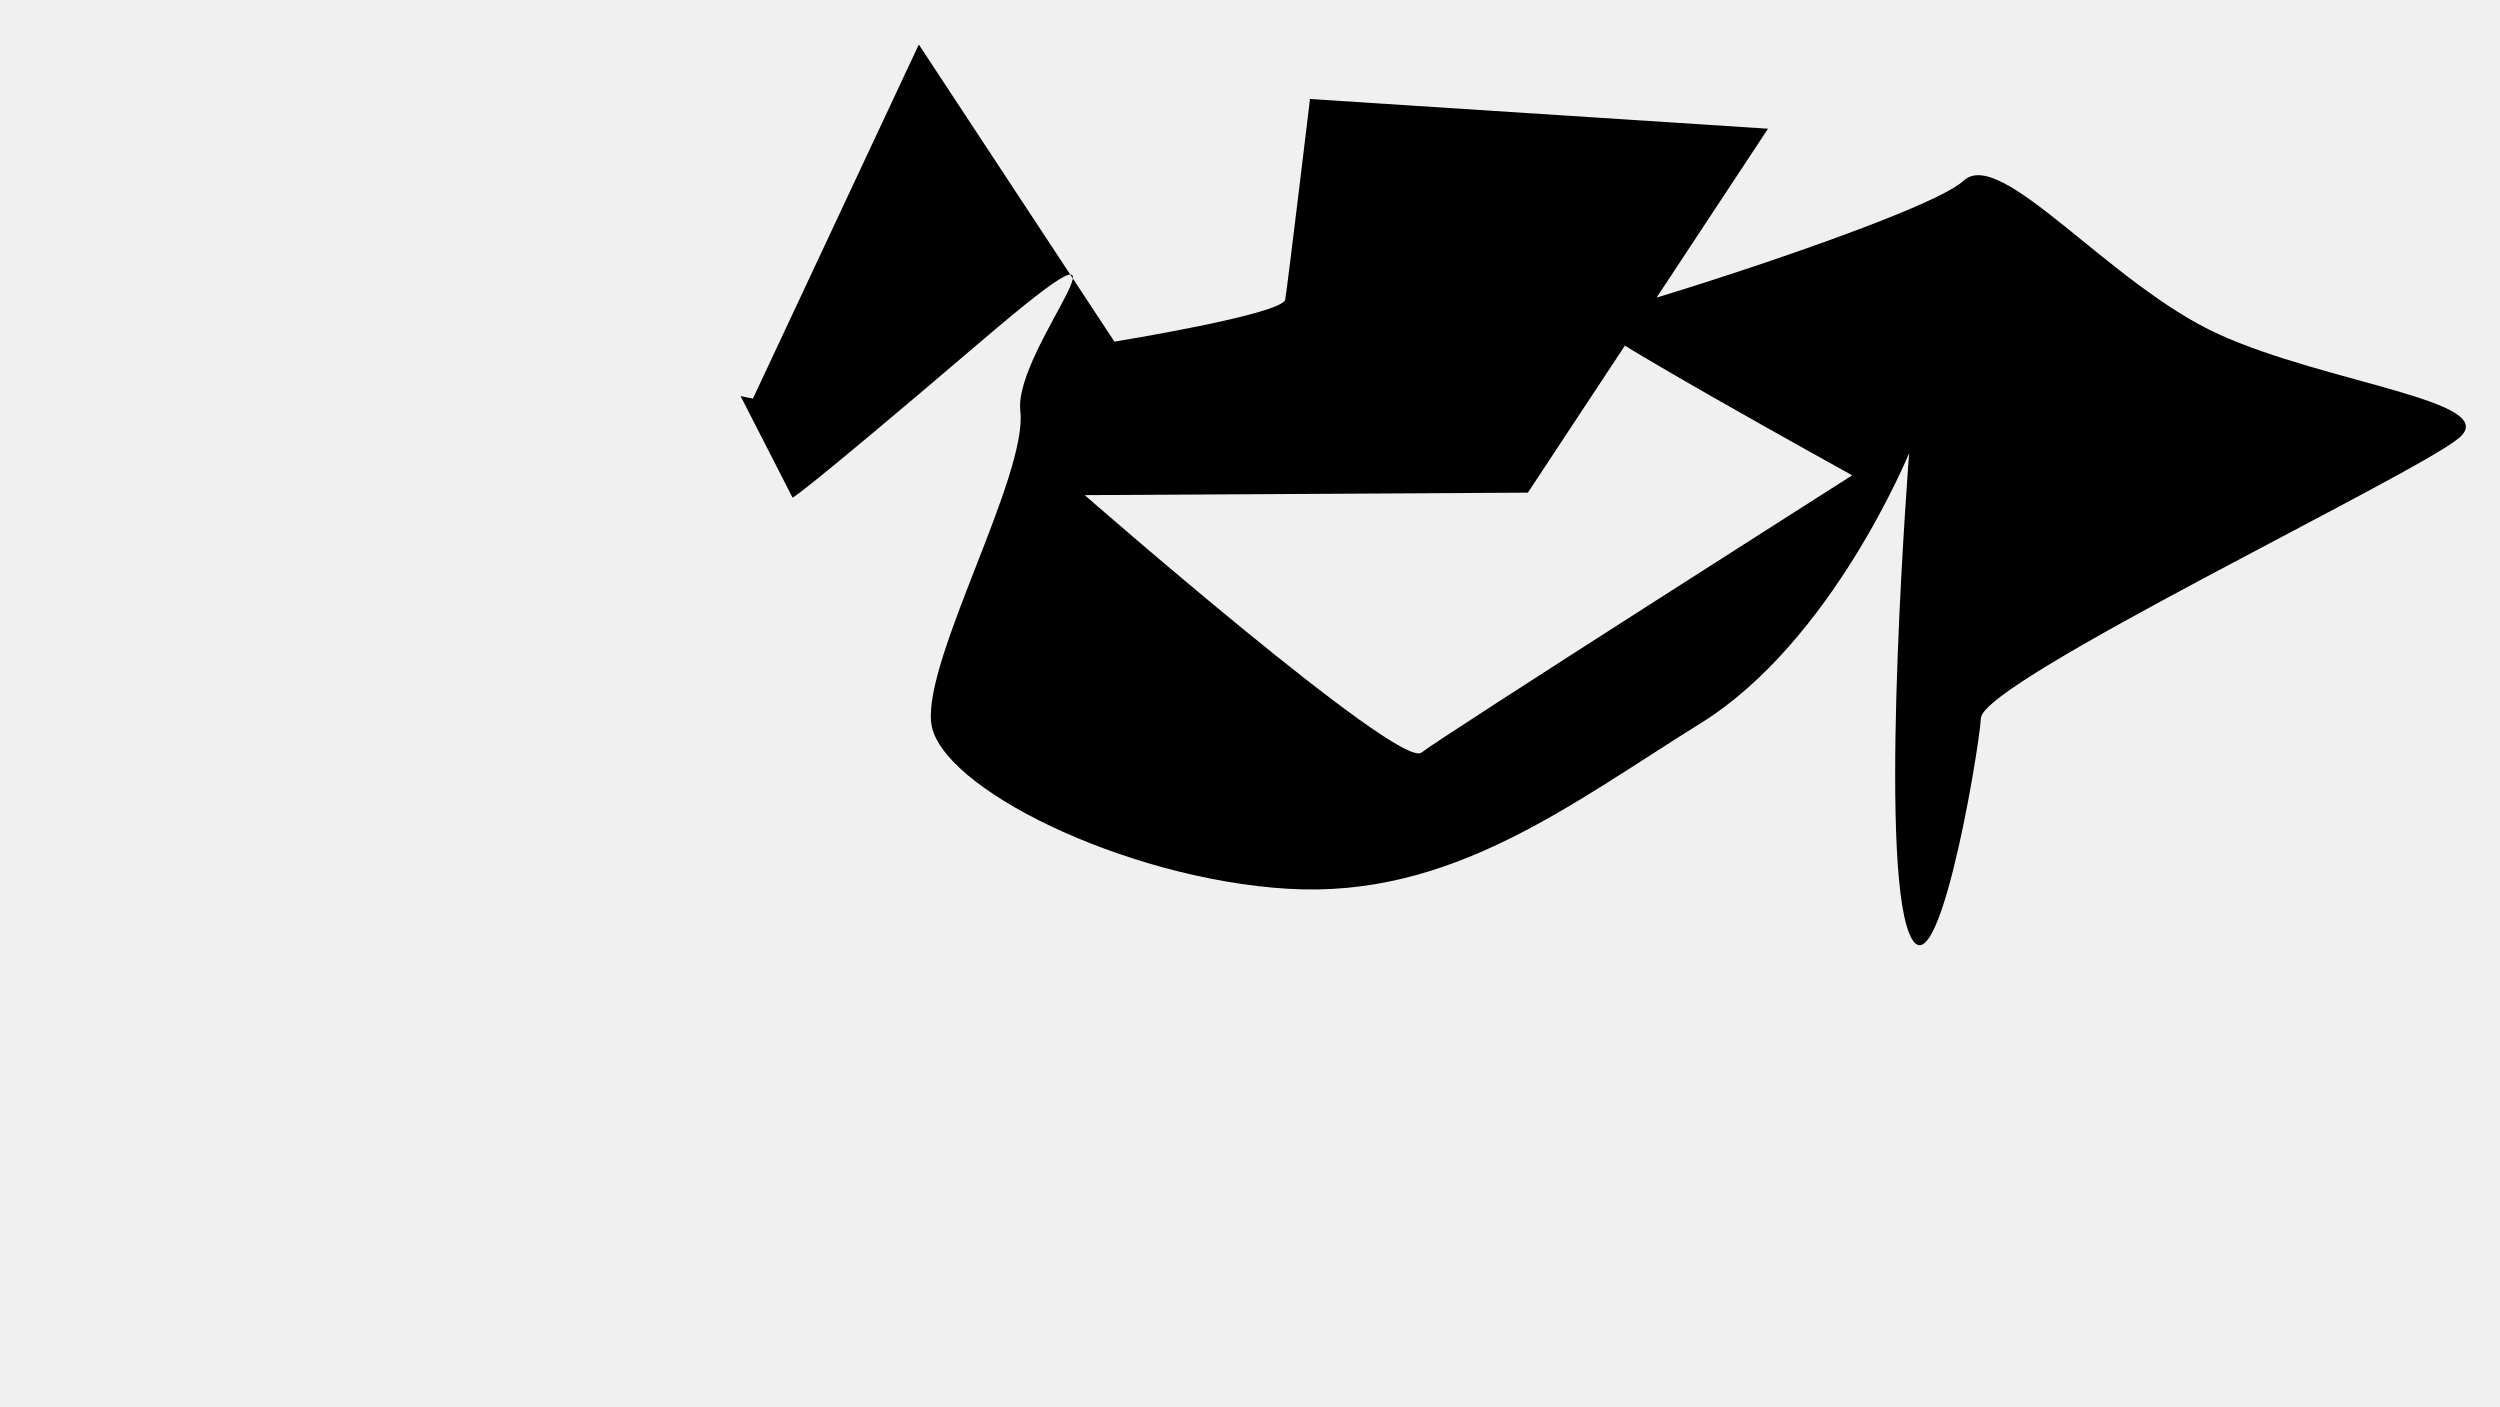
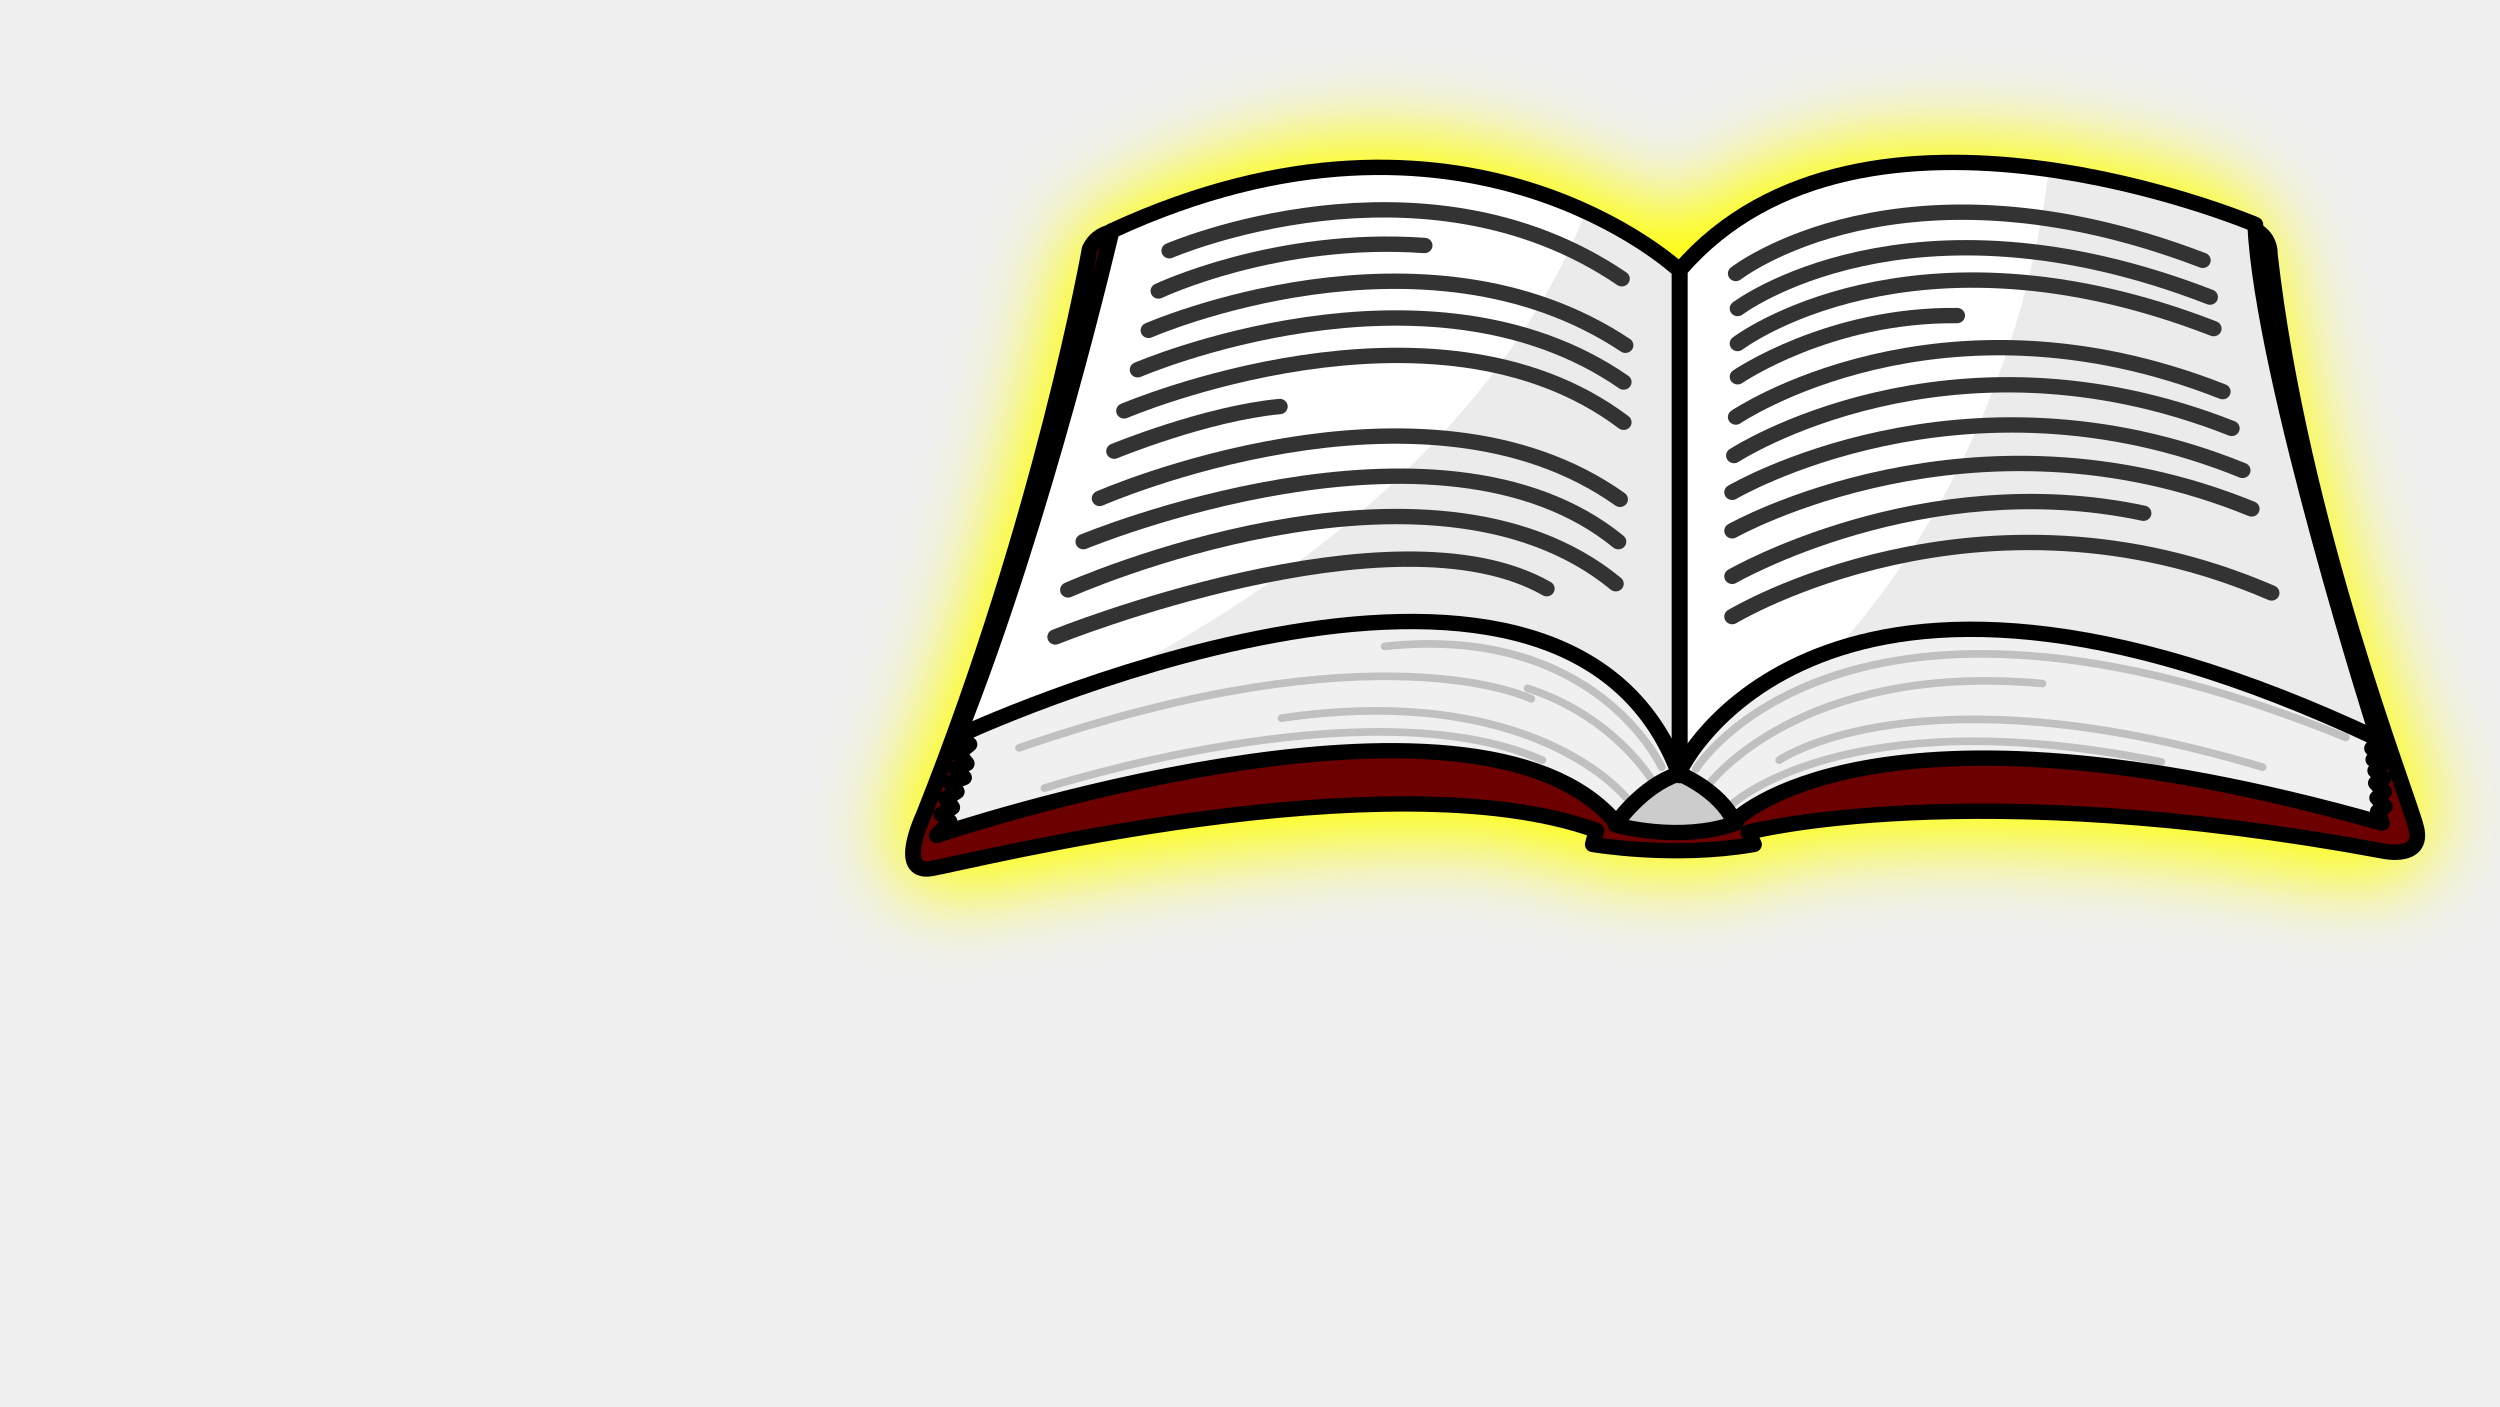
- <svg xmlns="http://www.w3.org/2000/svg" width="320" height="180" id="svg2" version="1.1">
-   <defs id="defs4" />
+ <svg xmlns="http://www.w3.org/2000/svg" xmlns:xlink="http://www.w3.org/1999/xlink" width="320" height="180" id="svg2" version="1.1">
+   <defs id="defs4">
+     <linearGradient id="linearGradient3897">
+       <stop style="stop-color:#ffffff;stop-opacity:1;" offset="0" id="stop3899" />
+       <stop style="stop-color:#000000;stop-opacity:1;" offset="1" id="stop3901" />
+     </linearGradient>
+     <clipPath clipPathUnits="userSpaceOnUse" id="clipPath3766">
+       <path id="path3768" d="m 163,248 c 0,0 -42,-41 -111,-8 0,0 -13,58 -30,102 0,0 118,-57 141,8 z" style="fill:#ffffff;fill-opacity:1;stroke:none" />
+     </clipPath>
+     <clipPath clipPathUnits="userSpaceOnUse" id="clipPath3768">
+       <path id="path3770" d="m 162.988,247.882 0,101.116 c 0,0 26.87,-59.751 136.472,-6.364 0,0 -22.627,-73.186 -24.042,-103.945 0,0 -76.721,-33.588 -112.43,9.192 z" style="fill:#ffffff;fill-opacity:1;stroke:none" />
+     </clipPath>
+     <clipPath clipPathUnits="userSpaceOnUse" id="clipPath3838">
+       <path id="path3840" d="m 21.92,342.281 2.298,1.414 -2.121,1.768 1.591,2.121 -2.121,1.061 1.591,1.768 -2.652,1.061 1.237,1.768 -2.121,1.414 1.237,1.768 -2.121,1.414 1.591,1.414 -2.475,2.828 c 0,0 105.182,-36.77 132.759,-2.475 0,0 4.95,-7.425 12.021,-9.899 0,0 -6.01,-86.974 -140.714,-7.425 z" style="fill:#f7f7f7;fill-opacity:1;stroke:none" />
+     </clipPath>
+     <filter id="filter3891" x="-0.063" width="1.125" y="-0.128" height="1.256">
+       <feGaussianBlur stdDeviation="5.132" id="feGaussianBlur3893" />
+     </filter>
+     <radialGradient xlink:href="#linearGradient3897" id="radialGradient3903" cx="269" cy="7.5" fx="269" fy="7.5" r="267" gradientTransform="matrix(1,0,0,0.6385768,0,2.710674)" gradientUnits="userSpaceOnUse" />
+     <radialGradient xlink:href="#linearGradient3897" id="radialGradient3921" gradientUnits="userSpaceOnUse" gradientTransform="matrix(1,0,0,0.6385768,0,2.710674)" cx="269" cy="7.5" fx="269" fy="7.5" r="267" />
+     <mask maskUnits="userSpaceOnUse" id="mask3917">
+       <path style="fill:url(#radialGradient3921);fill-opacity:1;stroke:none" id="path3919" d="m 536,7.5 a 267,170.5 0 1 1 -534,0 267,170.5 0 1 1 534,0 z" transform="translate(0,872.3622)" />
+     </mask>
+   </defs>
  <g id="layer1" transform="translate(0,-872.3622)">
-     <path style="fill:#000000;fill-opacity:1;stroke:none" d="m 96.377,923.379 21.232,-45.317 25.035,38.028 c 0,0 21.549,-3.486 21.866,-5.387 0.317,-1.901 3.169,-25.669 3.169,-25.669 l 58.627,3.803 -30.739,46.584 -56.725,0.317 c 0,0 40.246,35.176 43.099,32.958 2.852,-2.218 55.141,-35.493 55.141,-35.493 0,0 -36.761,-20.282 -34.225,-20.282 2.535,0 43.732,-12.993 48.486,-17.43 4.754,-4.437 18.697,13.31 32.641,19.648 13.944,6.338 36.444,8.556 30.739,13.31 -5.704,4.754 -60.845,31.056 -61.162,35.81 -0.317,4.754 -6.021,38.345 -9.507,26.62 -3.486,-11.725 0.317,-60.528 0.317,-60.528 0,0 -9.824,24.085 -26.62,34.542 -16.796,10.458 -32.007,22.5 -52.923,21.232 -20.916,-1.268 -44.683,-12.993 -45.634,-21.232 -0.951,-8.239 12.359,-31.69 11.408,-39.93 -0.951,-8.239 18.697,-29.155 -5.07,-8.873 -23.768,20.282 -24.085,19.965 -24.085,19.965 l -6.655,-12.993 z" id="path2985" />
+     <g id="g3905" mask="url(#mask3917)">
+       <text id="text2983" y="919.362" x="4" style="font-size:52px;font-style:normal;font-variant:normal;font-weight:normal;font-stretch:normal;text-align:start;text-anchor:start;fill:#000000;fill-opacity:1;stroke:none;font-family:DejaVu Sans Mono;-inkscape-font-specification:DejaVu Sans Mono" xml:space="preserve">
+         <tspan y="919.362" x="4" id="tspan2985">ABCDEFGHIJKLMNOPQRSTUVWXYZ</tspan>
+       </text>
+       <text xml:space="preserve" style="font-size:52px;font-style:normal;font-variant:normal;font-weight:normal;font-stretch:normal;text-align:start;text-anchor:start;fill:#000000;fill-opacity:1;stroke:none;font-family:DejaVu Sans Mono;-inkscape-font-specification:DejaVu Sans Mono" x="-184" y="965.362" id="text2987">
+         <tspan id="tspan2989" x="-184" y="965.362">ABCDEFGHIJKLMNOPQRSTUVWXYZ</tspan>
+       </text>
+       <text id="text2991" y="1010.362" x="-433" style="font-size:52px;font-style:normal;font-variant:normal;font-weight:normal;font-stretch:normal;text-align:start;text-anchor:start;fill:#000000;fill-opacity:1;stroke:none;font-family:DejaVu Sans Mono;-inkscape-font-specification:DejaVu Sans Mono" xml:space="preserve">
+         <tspan y="1010.362" x="-433" id="tspan2993">ABCDEFGHIJKLMNOPQRSTUVWXYZ</tspan>
+       </text>
+       <text xml:space="preserve" style="font-size:52px;font-style:normal;font-variant:normal;font-weight:normal;font-stretch:normal;text-align:start;text-anchor:start;fill:#000000;fill-opacity:1;stroke:none;font-family:DejaVu Sans Mono;-inkscape-font-specification:DejaVu Sans Mono" x="-621" y="1054.362" id="text2995">
+         <tspan id="tspan2997" x="-621" y="1054.362">ABCDEFGHIJKLMNOPQRSTUVWXYZ</tspan>
+       </text>
+       <text id="text3885" y="1054.362" x="193" style="font-size:52px;font-style:normal;font-variant:normal;font-weight:normal;font-stretch:normal;text-align:start;text-anchor:start;fill:#000000;fill-opacity:1;stroke:none;font-family:DejaVu Sans Mono;-inkscape-font-specification:DejaVu Sans Mono" xml:space="preserve">
+         <tspan y="1054.362" x="193" id="tspan3887">ABCDEFGHIJKLMNOPQRSTUVWXYZ</tspan>
+       </text>
+     </g>
+     <path style="fill:#ffff00;fill-opacity:1;stroke:none;stroke-width:2;stroke-linecap:round;stroke-linejoin:round;stroke-miterlimit:4;stroke-opacity:1;stroke-dasharray:none;filter:url(#filter3891)" d="m 136.424,905.424 c 0,0 -9.231,42.972 -21.197,69.232 0,0 -5.47,14.324 10.257,11.254 0,0 55.728,-10.231 72.139,-4.434 0,0 18.462,6.139 30.086,0.341 0,0 24.616,-5.457 73.848,3.069 0,0 10.599,2.387 9.573,-10.572 0,0 -12.65,-29.33 -19.488,-67.868 0,0 -1.026,-9.549 -11.624,-11.595 0,0 -42.736,-13.983 -65.643,6.139 0,0 -32.138,-21.827 -67.01,-4.093 0,0 -8.205,2.387 -10.94,8.526 z" id="path3889" />
+     <g id="g3846" transform="matrix(0.6552206,0,0,0.6337553,108.2114,196.9594)">
+       <path transform="translate(0,872.3622)" id="path3842" d="m 47.73,243.64 c 0,0 -9.192,54.094 -32.527,114.551 0,0 -5.303,11.667 1.414,10.607 6.718,-1.061 89.449,-22.92 130.108,-7.718 l -0.707,2.828 c 0,0 15.91,2.828 31.466,-1e-5 l -1.061,-2.475 c 0,0 43.134,-11.728 124.097,3.828 0,0 7.778,1.768 6.364,-4.596 -1.414,-6.364 -22.627,-61.165 -28.638,-115.966 0,0 0.354,-4.596 -4.95,-5.657 -5.303,-1.061 -110.662,20.86 -110.662,20.86 L 53.387,240.104 c 0,0 -3.889,-0.354 -5.657,3.536 z" style="fill:#6c0000;fill-opacity:1;stroke:#000000;stroke-width:3.104;stroke-linecap:round;stroke-linejoin:round;stroke-miterlimit:4;stroke-opacity:1;stroke-dasharray:none" />
+       <path transform="translate(0,872.3622)" id="path3844" d="m 150.437,359.959 c 0,0 12.551,3.712 23.511,-0.354 l -2.652,-12.551 -19.092,0 z" style="fill:#cccccc;fill-opacity:1;stroke:#000000;stroke-width:3.104;stroke-linecap:round;stroke-linejoin:round;stroke-miterlimit:4;stroke-opacity:1;stroke-dasharray:none" />
+       <path transform="translate(0,872.3622)" id="path3814" d="m 162.635,349.499 c 0,0 8.132,3.389 10.96,9.753 0,0 26.517,-28.991 126.572,0.354 L 299.375,357.25 l 1.375,-1 -1.5,-1.75 1.375,-1.25 -1.625,-1.75 1.5,-1 -1.625,-1.5 1.25,-1.25 -1.625,-1 1.5,-1.25 -1.75,-1 1.25,-1.75 c 0,0 -99.231,-62.753 -136.865,6.749 z" style="fill:#f0f0f0;fill-opacity:1;stroke:#000000;stroke-width:3.104;stroke-linecap:round;stroke-linejoin:round;stroke-miterlimit:4;stroke-opacity:1;stroke-dasharray:none" />
+       <path transform="translate(0,872.3622)" id="path3812" d="m 21.92,342.281 2.298,1.414 -2.121,1.768 1.591,2.121 -2.121,1.061 1.591,1.768 -2.652,1.061 1.237,1.768 -2.121,1.414 1.237,1.768 -2.121,1.414 1.591,1.414 -2.475,2.828 c 0,0 105.182,-36.77 132.759,-2.475 0,0 4.95,-7.425 12.021,-9.899 0,0 -6.01,-86.974 -140.714,-7.425 z" style="fill:#f0f0f0;fill-opacity:1;stroke:#000000;stroke-width:3.104;stroke-linecap:round;stroke-linejoin:round;stroke-miterlimit:4;stroke-opacity:1;stroke-dasharray:none" />
+       <path transform="translate(0,872.3622)" id="path2990" d="m 163,248 c 0,0 -42,-41 -111,-8 0,0 -13,58 -30,102 0,0 118,-57 141,8 z" style="fill:#ffffff;fill-opacity:1;stroke:#000000;stroke-width:3.104;stroke-linecap:round;stroke-linejoin:round;stroke-miterlimit:4;stroke-opacity:1;stroke-dasharray:none" />
+       <path clip-path="url(#clipPath3766)" transform="translate(0,872.3622)" id="path3762" d="m 149,220 c 0,0 -9,88 -161,137 l 187,2 -2,-134 z" style="opacity:0.08;fill:#000000;fill-opacity:1;stroke:none" />
+       <path transform="translate(0,872.3622)" id="path2994" d="m 162.988,247.882 0,101.116 c 0,0 26.87,-59.751 136.472,-6.364 0,0 -22.627,-73.186 -24.042,-103.945 0,0 -76.721,-33.588 -112.43,9.192 z" style="fill:#ffffff;fill-opacity:1;stroke:#000000;stroke-width:3.104;stroke-linecap:round;stroke-linejoin:round;stroke-miterlimit:4;stroke-opacity:1;stroke-dasharray:none" />
+       <path clip-path="url(#clipPath3768)" transform="translate(0,872.3622)" id="path3764" d="m 235.467,222.78 c 0,0 -3.889,93.692 -88.035,138.593 l 162.281,-0.707 -29.698,-132.936 z" style="opacity:0.08;fill:#000000;fill-opacity:1;stroke:none" />
+       <path id="path3772" d="m 63.286,1116.355 c 0,0 49.144,-21.92 88.388,5.657" style="fill:none;stroke:#333333;stroke-width:3.104;stroke-linecap:round;stroke-linejoin:round;stroke-miterlimit:4;stroke-opacity:1;stroke-dasharray:none" />
+       <path transform="translate(0,872.3622)" id="path3774" d="m 61.165,252.125 c 0,0 22.981,-11.314 51.972,-9.192" style="fill:none;stroke:#333333;stroke-width:3.104;stroke-linecap:round;stroke-linejoin:round;stroke-miterlimit:4;stroke-opacity:1;stroke-dasharray:none" />
+       <path transform="translate(0,872.3622)" id="path3776" d="m 59.22,260.08 c 0,0 53.563,-24.218 93.161,3.005" style="fill:none;stroke:#333333;stroke-width:3.104;stroke-linecap:round;stroke-linejoin:round;stroke-miterlimit:4;stroke-opacity:1;stroke-dasharray:none" />
+       <path transform="translate(0,872.3622)" id="path3778" d="m 57.099,268.035 c 0,0 56.392,-25.102 94.929,2.475" style="fill:none;stroke:#333333;stroke-width:3.104;stroke-linecap:round;stroke-linejoin:round;stroke-miterlimit:4;stroke-opacity:1;stroke-dasharray:none" />
+       <path transform="translate(0,872.3622)" id="path3780" d="m 54.447,276.343 c 0,0 60.458,-26.693 97.581,2.298" style="fill:none;stroke:#333333;stroke-width:3.104;stroke-linecap:round;stroke-linejoin:round;stroke-miterlimit:4;stroke-opacity:1;stroke-dasharray:none" />
+       <path transform="translate(0,872.3622)" id="path3782" d="m 52.503,284.475 c 0,0 17.854,-7.601 32.35,-9.016" style="fill:none;stroke:#333333;stroke-width:3.104;stroke-linecap:round;stroke-linejoin:round;stroke-miterlimit:4;stroke-opacity:1;stroke-dasharray:none" />
+       <path transform="translate(0,872.3622)" id="path3784" d="m 49.674,294.021 c 0,0 62.756,-28.461 101.647,0.177" style="fill:none;stroke:#333333;stroke-width:3.104;stroke-linecap:round;stroke-linejoin:round;stroke-miterlimit:4;stroke-opacity:1;stroke-dasharray:none" />
+       <path transform="translate(0,872.3622)" id="path3786" d="m 46.5,302.75 c 0,0 69.25,-29.75 104.5,0" style="fill:none;stroke:#333333;stroke-width:3.104;stroke-linecap:round;stroke-linejoin:round;stroke-miterlimit:4;stroke-opacity:1;stroke-dasharray:none" />
+       <path transform="translate(0,872.3622)" id="path3788" d="m 43.5,312.5 c 0,0 70.25,-32.5 107,-1.25" style="fill:none;stroke:#333333;stroke-width:3.104;stroke-linecap:round;stroke-linejoin:round;stroke-miterlimit:4;stroke-opacity:1;stroke-dasharray:none" />
+       <path transform="translate(0,872.3622)" id="path3790" d="m 41,322 c 0,0 66,-27.5 96,-9.75" style="fill:none;stroke:#333333;stroke-width:3.104;stroke-linecap:round;stroke-linejoin:round;stroke-miterlimit:4;stroke-opacity:1;stroke-dasharray:none" />
+       <path transform="translate(0,872.3622)" id="path3792" d="m 173.948,248.589 c 0,0 32.173,-25.991 91.217,-2.657" style="fill:none;stroke:#333333;stroke-width:3.104;stroke-linecap:round;stroke-linejoin:round;stroke-miterlimit:4;stroke-opacity:1;stroke-dasharray:none" />
+       <path transform="translate(0,872.3622)" id="path3794" d="m 174.302,255.66 c 0,0 33.234,-25.991 92.277,-2.303" style="fill:none;stroke:#333333;stroke-width:3.104;stroke-linecap:round;stroke-linejoin:round;stroke-miterlimit:4;stroke-opacity:1;stroke-dasharray:none" />
+       <path transform="translate(0,872.3622)" id="path3796" d="m 174.302,262.731 c 0,0 33.941,-26.698 92.985,-3.01" style="fill:none;stroke:#333333;stroke-width:3.104;stroke-linecap:round;stroke-linejoin:round;stroke-miterlimit:4;stroke-opacity:1;stroke-dasharray:none" />
+       <path transform="translate(0,872.3622)" id="path3798" d="m 174.302,269.449 c 0,0 17.888,-12.635 42.864,-12.357" style="fill:none;stroke:#333333;stroke-width:3.104;stroke-linecap:round;stroke-linejoin:round;stroke-miterlimit:4;stroke-opacity:1;stroke-dasharray:none" />
+       <path transform="translate(0,872.3622)" id="path3800" d="m 173.948,277.581 c 0,0 39.598,-27.759 95.106,-5.132" style="fill:none;stroke:#333333;stroke-width:3.104;stroke-linecap:round;stroke-linejoin:round;stroke-miterlimit:4;stroke-opacity:1;stroke-dasharray:none" />
+       <path transform="translate(0,872.3622)" id="path3802" d="m 173.595,285.359 c 0,0 41.719,-28.113 97.227,-5.485" style="fill:none;stroke:#333333;stroke-width:3.104;stroke-linecap:round;stroke-linejoin:round;stroke-miterlimit:4;stroke-opacity:1;stroke-dasharray:none" />
+       <path transform="translate(0,872.3622)" id="path3804" d="m 173.241,292.784 c 0,0 44.901,-27.406 99.702,-4.425" style="fill:none;stroke:#333333;stroke-width:3.104;stroke-linecap:round;stroke-linejoin:round;stroke-miterlimit:4;stroke-opacity:1;stroke-dasharray:none" />
+       <path transform="translate(0,872.3622)" id="path3806" d="m 173.241,300.562 c 0,0 47.023,-27.406 101.47,-4.425" style="fill:none;stroke:#333333;stroke-width:3.104;stroke-linecap:round;stroke-linejoin:round;stroke-miterlimit:4;stroke-opacity:1;stroke-dasharray:none" />
+       <path transform="translate(0,872.3622)" id="path3808" d="m 173.241,309.754 c 0,0 37.145,-22.228 80.341,-12.746" style="fill:none;stroke:#333333;stroke-width:3.104;stroke-linecap:round;stroke-linejoin:round;stroke-miterlimit:4;stroke-opacity:1;stroke-dasharray:none" />
+       <path transform="translate(0,872.3622)" id="path3810" d="m 173.241,317.886 c 0,0 48.437,-30.234 105.359,-4.778" style="fill:none;stroke:#333333;stroke-width:3.104;stroke-linecap:round;stroke-linejoin:round;stroke-miterlimit:4;stroke-opacity:1;stroke-dasharray:none" />
+       <path transform="translate(0,872.3622)" id="path3816" d="m 159.453,348.291 c 0,0 -12.728,-28.991 -54.094,-24.395" style="opacity:0.2;fill:none;stroke:#000000;stroke-width:1.552;stroke-linecap:round;stroke-linejoin:round;stroke-miterlimit:4;stroke-opacity:1;stroke-dasharray:none" />
+       <path transform="translate(0,872.3622)" id="path3818" d="m 157.685,351.12 c 0,0 -7.425,-13.081 -24.395,-18.738" style="opacity:0.2;fill:none;stroke:#000000;stroke-width:1.552;stroke-linecap:round;stroke-linejoin:round;stroke-miterlimit:4;stroke-opacity:1;stroke-dasharray:none" />
+       <path transform="translate(0,872.3622)" id="path3820" d="m 38.891,352.534 c 0,0 63.286,-21.213 97.227,-5.657" style="opacity:0.2;fill:none;stroke:#000000;stroke-width:1.552;stroke-linecap:round;stroke-linejoin:round;stroke-miterlimit:4;stroke-opacity:1;stroke-dasharray:none" />
+       <path transform="translate(0,872.3622)" id="path3822" d="m 152.382,354.302 c 0,0 -18.031,-23.335 -67.175,-15.91" style="opacity:0.2;fill:none;stroke:#000000;stroke-width:1.552;stroke-linecap:round;stroke-linejoin:round;stroke-miterlimit:4;stroke-opacity:1;stroke-dasharray:none" />
+       <path transform="translate(0,872.3622)" id="path3824" d="m 166.17,348.645 c 0,0 28.638,-47.73 126.926,-6.364" style="opacity:0.2;fill:none;stroke:#000000;stroke-width:1.552;stroke-linecap:round;stroke-linejoin:round;stroke-miterlimit:4;stroke-opacity:1;stroke-dasharray:none" />
+       <path transform="translate(0,872.3622)" id="path3826" d="m 168.645,351.827 c 0,0 17.799,-24.87 65.183,-20.42" style="opacity:0.2;fill:none;stroke:#000000;stroke-width:1.552;stroke-linecap:round;stroke-linejoin:round;stroke-miterlimit:4;stroke-opacity:1;stroke-dasharray:none" />
+       <path transform="translate(0,872.3622)" id="path3828" d="m 172.888,356.07 c 0,0 21.92,-21.92 84.146,-8.839" style="opacity:0.2;fill:none;stroke:#000000;stroke-width:1.552;stroke-linecap:round;stroke-linejoin:round;stroke-miterlimit:4;stroke-opacity:1;stroke-dasharray:none" />
+       <path transform="translate(0,872.3622)" id="path3830" d="m 182.434,346.877 c 0,0 26.87,-19.445 94.399,1.414" style="opacity:0.2;fill:none;stroke:#000000;stroke-width:1.552;stroke-linecap:round;stroke-linejoin:round;stroke-miterlimit:4;stroke-opacity:1;stroke-dasharray:none" />
+       <path transform="translate(0,872.3622)" id="path3832" d="m 133.997,334.503 c 0,0 -29.698,-15.203 -100.056,9.899" style="opacity:0.2;fill:none;stroke:#000000;stroke-width:1.552;stroke-linecap:round;stroke-linejoin:round;stroke-miterlimit:4;stroke-opacity:1;stroke-dasharray:none" />
+     </g>
  </g>
</svg>
